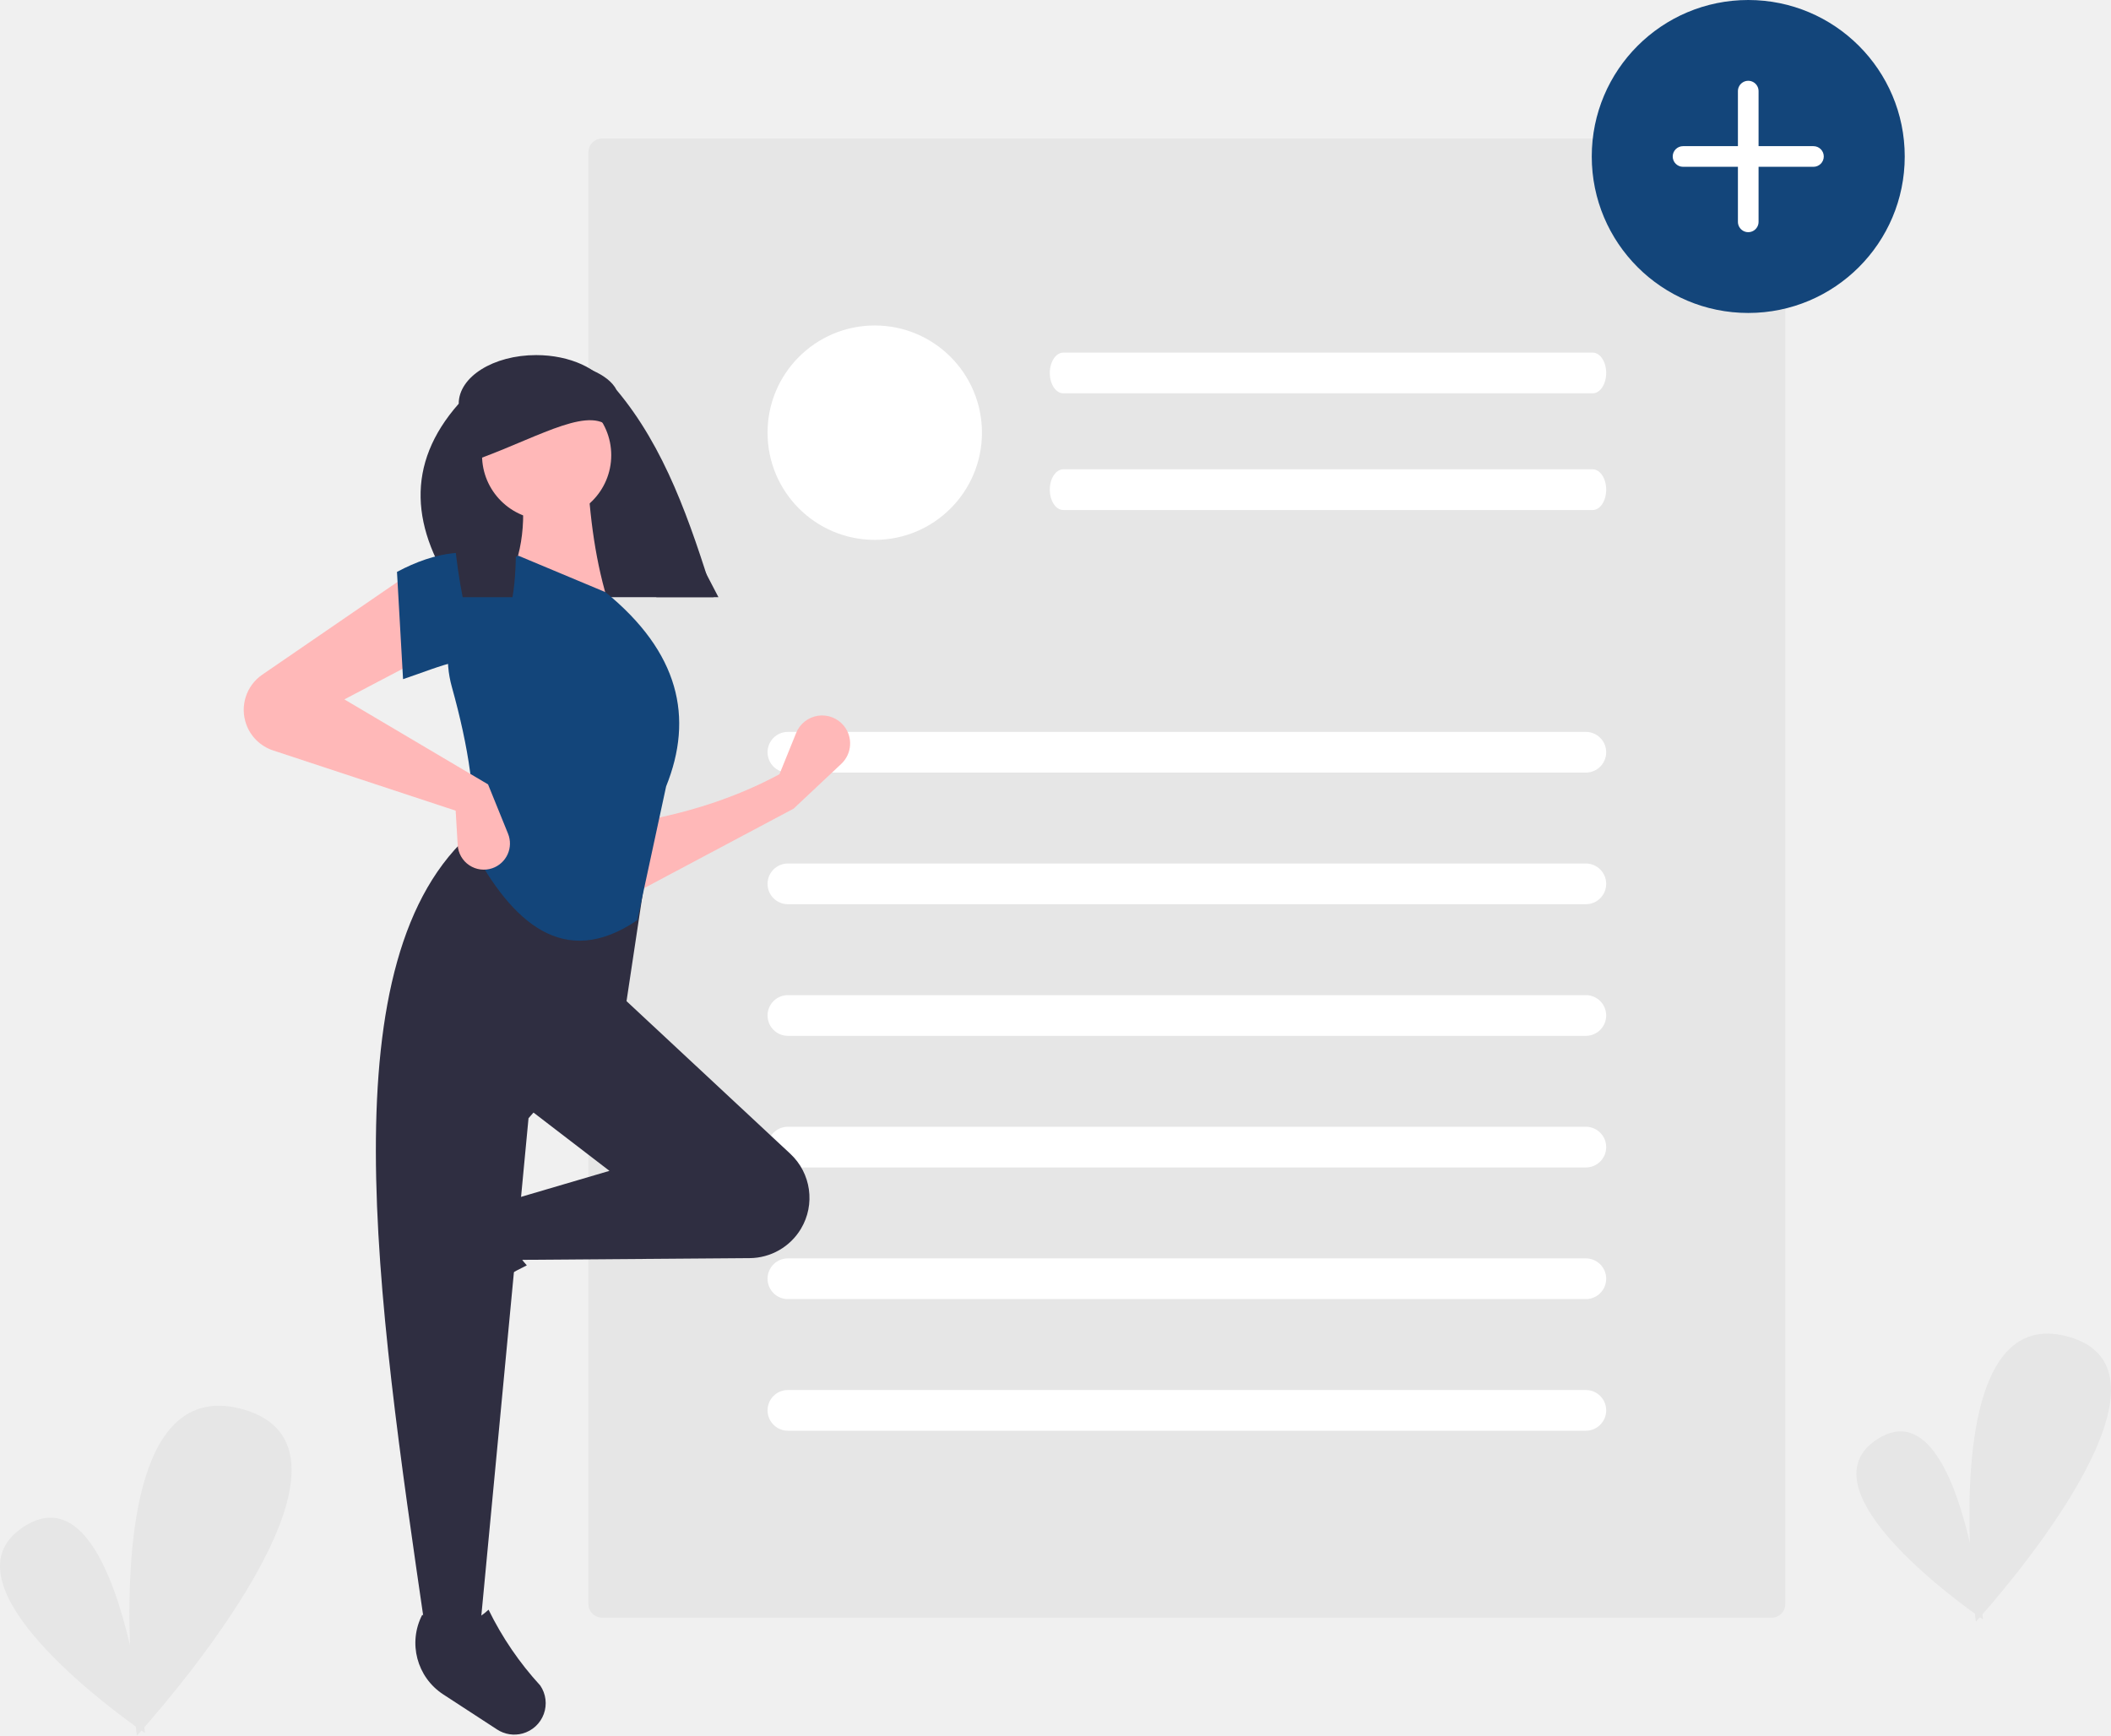
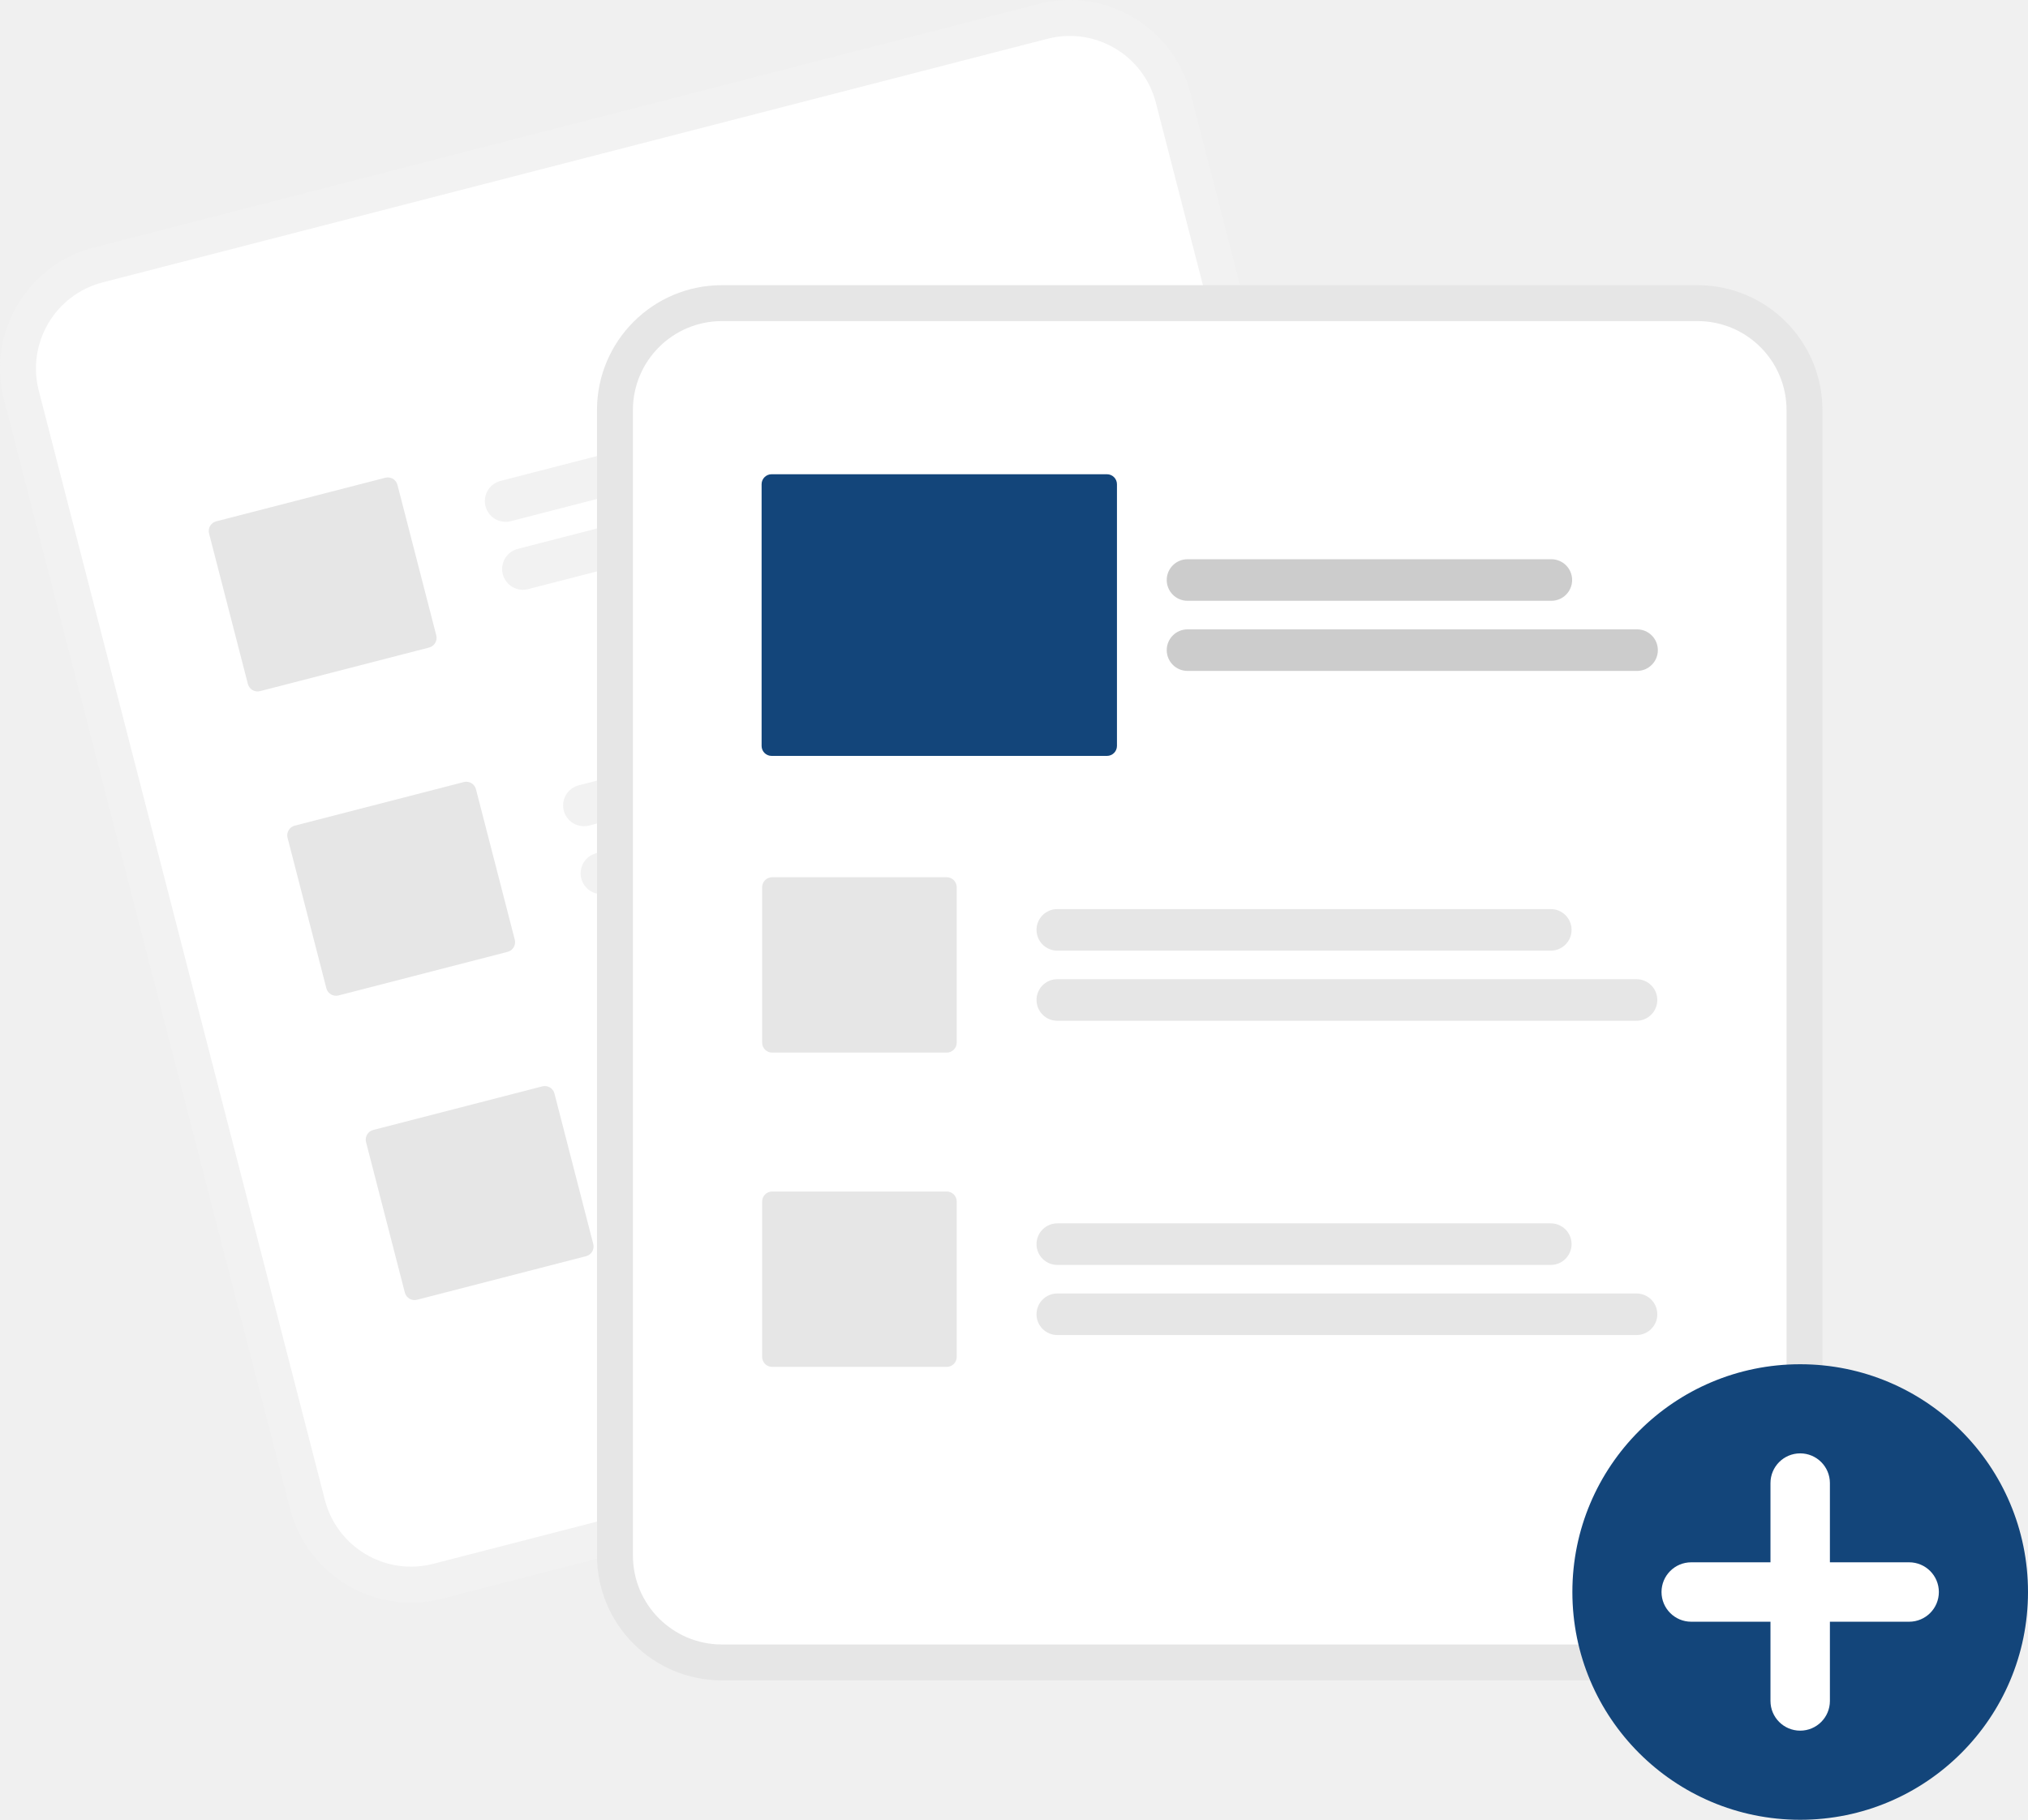
- <svg xmlns="http://www.w3.org/2000/svg" id="a6165653-2719-4fed-8ed9-8fe7d02b0919" data-name="Layer 1" width="777.805" height="639.552" viewBox="0 0 777.805 639.552">
-   <path d="M941.532,725.07c13.358-15.199,76.265-90.009,31.554-102.342-33.581-9.263-37.322,41.699-36.195,75.899-5.377-23.042-15.813-49.958-34.148-38.082-26.424,17.115,23.088,54.992,36.022,64.29.212,1.891.352,2.942.352,2.942s.53-.578,1.476-1.643c.739.517,1.15.795,1.15.795S941.675,726.258,941.532,725.07Z" transform="translate(-211.0973 -130.224)" fill="#e6e6e6" />
-   <path d="M264.281,766.677c15.3-17.408,87.349-103.092,36.14-117.217-38.461-10.609-42.746,47.76-41.456,86.93-6.159-26.39-18.111-57.219-39.111-43.617-30.264,19.603,26.444,62.984,41.257,73.634.243,2.166.404,3.369.404,3.369s.608-.663,1.691-1.882c.846.593,1.317.911,1.317.911S264.445,768.037,264.281,766.677Z" transform="translate(-211.0973 -130.224)" fill="#e6e6e6" />
-   <path d="M432.903,181.278a5.006,5.006,0,0,0-5,5v535a5.006,5.006,0,0,0,5,5H863.902a5.006,5.006,0,0,0,5-5v-535a5.006,5.006,0,0,0-5-5Z" transform="translate(-211.0973 -130.224)" fill="#e6e6e6" />
-   <path d="M795.403,414.903h-294a7.5,7.5,0,0,1,0-15h294a7.5,7.5,0,0,1,0,15Z" transform="translate(-211.0973 -130.224)" fill="#fff" />
-   <path d="M797.927,275.153H602.878c-2.748,0-4.976-3.358-4.976-7.5s2.228-7.5,4.976-7.5H797.927c2.748,0,4.976,3.358,4.976,7.5S800.675,275.153,797.927,275.153Z" transform="translate(-211.0973 -130.224)" fill="#fff" />
-   <path d="M797.927,318.153H602.878c-2.748,0-4.976-3.358-4.976-7.5s2.228-7.5,4.976-7.5H797.927c2.748,0,4.976,3.358,4.976,7.5S800.675,318.153,797.927,318.153Z" transform="translate(-211.0973 -130.224)" fill="#fff" />
-   <path d="M795.403,463.403h-294a7.5,7.5,0,0,1,0-15h294a7.5,7.5,0,0,1,0,15Z" transform="translate(-211.0973 -130.224)" fill="#fff" />
-   <path d="M795.403,511.903h-294a7.5,7.5,0,0,1,0-15h294a7.5,7.5,0,0,1,0,15Z" transform="translate(-211.0973 -130.224)" fill="#fff" />
-   <path d="M795.403,560.403h-294a7.5,7.5,0,0,1,0-15h294a7.5,7.5,0,0,1,0,15Z" transform="translate(-211.0973 -130.224)" fill="#fff" />
-   <path d="M795.403,608.903h-294a7.5,7.5,0,0,1,0-15h294a7.5,7.5,0,0,1,0,15Z" transform="translate(-211.0973 -130.224)" fill="#fff" />
-   <path d="M795.403,657.403h-294a7.5,7.5,0,0,1,0-15h294a7.5,7.5,0,0,1,0,15Z" transform="translate(-211.0973 -130.224)" fill="#fff" />
-   <circle cx="322.305" cy="159.429" r="39.5" fill="#fff" />
-   <path d="M594.265,414.903" transform="translate(-211.0973 -130.224)" fill="#fff" />
-   <path d="M503.507,428.188l-58.903,31.316-.746-26.096c19.226-3.209,37.517-8.797,54.429-17.895l6.16-15.22a10.318,10.318,0,0,1,17.536-2.678l0,0a10.318,10.318,0,0,1-.908,14.069Z" transform="translate(-211.0973 -130.224)" fill="#ffb8b8" />
-   <path d="M359.583,608.993v0a11.574,11.574,0,0,1,1.469-9.363L373.992,579.772a22.612,22.612,0,0,1,29.335-7.739h0c-5.438,9.256-4.68,17.377,1.878,24.434A117.631,117.631,0,0,0,377.269,615.511,11.574,11.574,0,0,1,359.583,608.993Z" transform="translate(-211.0973 -130.224)" fill="#2f2e41" />
-   <path d="M506.19,583.029l0,0a22.203,22.203,0,0,1-18.871,10.779l-85.96.651-3.728-21.623,38.026-11.184-32.061-24.605,35.044-41.008L502.289,555.363A22.203,22.203,0,0,1,506.19,583.029Z" transform="translate(-211.0973 -130.224)" fill="#2f2e41" />
-   <path d="M387.938,730.905H367.806C349.731,607.008,331.333,482.763,385.701,436.39l64.122,10.439-8.202,54.429-35.789,41.008Z" transform="translate(-211.0973 -130.224)" fill="#2f2e41" />
-   <path d="M403.634,768.972h0a11.574,11.574,0,0,1-9.363-1.469L374.413,754.565a22.612,22.612,0,0,1-7.741-29.335v0c9.257,5.437,17.377,4.679,24.434-1.88a117.63,117.63,0,0,0,19.047,27.935A11.574,11.574,0,0,1,403.634,768.972Z" transform="translate(-211.0973 -130.224)" fill="#2f2e41" />
-   <path d="M475.811,350.278H380.109c-17.674-25.003-19.748-48.913,0-71.294,0-9.896,12.783-17.919,28.551-17.919h0c12.352,0,23.303,4.985,27.139,12.354Z" transform="translate(-211.0973 -130.224)" fill="#2f2e41" />
-   <path d="M435.657,353.627l-37.28-8.947c6.192-12.674,6.702-26.776,3.728-41.754l25.351-.746C428.249,320.806,430.653,338.207,435.657,353.627Z" transform="translate(-211.0973 -130.224)" fill="#ffb8b8" />
-   <path d="M445.903,469.278c-27.139,18.493-46.314.633-60.947-26.923,2.033-16.862-1.259-37.041-7.357-58.966a40.138,40.138,0,0,1,24.506-48.401l0,0,32.061,13.421c27.224,22.19,32.582,46.227,22.368,71.578Z" transform="translate(-211.0973 -130.224)" fill="#13457a" />
-   <path d="M367.806,372.268l-29.824,15.658,52.938,31.316,7.366,18.17a9.637,9.637,0,0,1-5.789,12.731h0a9.637,9.637,0,0,1-12.762-8.544l-.745-12.663-67.284-22.204a15.733,15.733,0,0,1-9.873-9.611v0a15.733,15.733,0,0,1,5.903-18.303l54.105-37.118Z" transform="translate(-211.0973 -130.224)" fill="#ffb8b8" />
-   <path d="M397.631,375.25c-12.439-5.451-23.749.47-38.026,5.219l-2.237-39.517c14.176-7.556,27.692-9.593,40.263-3.728Z" transform="translate(-211.0973 -130.224)" fill="#13457a" />
-   <path d="M474.056,350.278H452.947c-13.138-24.236-12.541-67.056-40.777-57.512-18.141-10.767-7.732,31.484-12.243,57.512h-18.357c-4.988-25.43-5.057-50.913.811-71.635a9.655,9.655,0,0,1,3.512-7.059,19.952,19.952,0,0,1,2.945-2.238c6.487-4.087,10.843-6.414,20.32-6.414a57.204,57.204,0,0,1,15.688,2.157c.664.194,1.32.403,1.953.621.872.299,1.715.626,2.52.977,4.146,1.783,7.404,4.196,8.947,7.216C456.131,295.208,465.25,322.089,474.056,350.278Z" transform="translate(-211.0973 -130.224)" fill="#2f2e41" />
-   <circle cx="201.413" cy="167.729" r="23.802" fill="#ffb8b8" />
-   <path d="M436.652,288.772c-7.161-9.76-25.835,1.883-48.284,10.201V275.851c18.467-8.13,29.236-10.475,41.484-2.04Z" transform="translate(-211.0973 -130.224)" fill="#2f2e41" />
-   <circle cx="644.147" cy="57.659" r="57.659" fill="#13457a" />
-   <path d="M831.22,184.078a3.805,3.805,0,1,0,0,7.61h20.22v20.219a3.805,3.805,0,1,0,7.609,0V191.688h20.22a3.805,3.805,0,0,0,0-7.61H859.049V163.858a3.805,3.805,0,1,0-7.609,0v20.22Z" transform="translate(-211.0973 -130.224)" fill="#fff" />
+ <svg xmlns="http://www.w3.org/2000/svg" id="a14aeead-7a51-49c7-9dde-c662f5733ecb" data-name="Layer 1" width="782.044" height="701.88" viewBox="0 0 782.044 701.88">
+   <path d="M609.488,100.59l-25.446,6.562L270.537,187.999,245.091,194.561A48.179,48.179,0,0,0,210.508,253.179L320.849,681.056a48.179,48.179,0,0,0,58.618,34.583l.066-.017,364.265-93.937.066-.017a48.179,48.179,0,0,0,34.583-58.618l-110.341-427.877A48.179,48.179,0,0,0,609.488,100.59Z" transform="translate(-208.9778 -99.05999)" fill="#f2f2f2" />
+   <path d="M612.948,114.005l-30.139,7.772L278.69,200.204l-30.139,7.772a34.309,34.309,0,0,0-24.628,41.743l110.341,427.877a34.309,34.309,0,0,0,41.743,24.627l.066-.017,364.265-93.937.066-.017a34.309,34.309,0,0,0,24.627-41.743l-110.341-427.877A34.309,34.309,0,0,0,612.948,114.005Z" transform="translate(-208.9778 -99.05999)" fill="#fff" />
+   <path d="M590.19,252.563,405.917,300.084a8.014,8.014,0,0,1-4.002-15.52l184.273-47.52A8.014,8.014,0,0,1,590.19,252.563Z" transform="translate(-208.9778 -99.05999)" fill="#f2f2f2" />
+   <path d="M628.955,270.499,412.671,326.274a8.014,8.014,0,1,1-4.002-15.52l216.284-55.775a8.014,8.014,0,0,1,4.002,15.52Z" transform="translate(-208.9778 -99.05999)" fill="#f2f2f2" />
+   <path d="M620.458,369.937l-184.273,47.52a8.014,8.014,0,1,1-4.002-15.52l184.273-47.52a8.014,8.014,0,1,1,4.002,15.52Z" transform="translate(-208.9778 -99.05999)" fill="#f2f2f2" />
+   <path d="M659.223,387.873l-216.284,55.775a8.014,8.014,0,1,1-4.002-15.52l216.284-55.775a8.014,8.014,0,0,1,4.002,15.52Z" transform="translate(-208.9778 -99.05999)" fill="#f2f2f2" />
+   <path d="M650.727,487.31l-184.273,47.52a8.014,8.014,0,0,1-4.002-15.52l184.273-47.52a8.014,8.014,0,0,1,4.002,15.52Z" transform="translate(-208.9778 -99.05999)" fill="#f2f2f2" />
+   <path d="M689.492,505.246l-216.284,55.775a8.014,8.014,0,1,1-4.002-15.52l216.284-55.775a8.014,8.014,0,0,1,4.002,15.52Z" transform="translate(-208.9778 -99.05999)" fill="#f2f2f2" />
+   <path d="M374.459,348.809l-65.212,16.817a3.847,3.847,0,0,1-4.681-2.761L289.596,304.816a3.847,3.847,0,0,1,2.761-4.681l65.212-16.817a3.847,3.847,0,0,1,4.681,2.761l14.969,58.048A3.847,3.847,0,0,1,374.459,348.809Z" transform="translate(-208.9778 -99.05999)" fill="#e6e6e6" />
+   <path d="M404.727,466.182l-65.212,16.817a3.847,3.847,0,0,1-4.681-2.761l-14.969-58.048A3.847,3.847,0,0,1,322.626,417.509l65.212-16.817a3.847,3.847,0,0,1,4.681,2.761l14.969,58.048A3.847,3.847,0,0,1,404.727,466.182Z" transform="translate(-208.9778 -99.05999)" fill="#e6e6e6" />
+   <path d="M434.995,583.556l-65.212,16.817a3.847,3.847,0,0,1-4.681-2.761l-14.969-58.048a3.847,3.847,0,0,1,2.761-4.681l65.212-16.817a3.847,3.847,0,0,1,4.681,2.761l14.969,58.048A3.847,3.847,0,0,1,434.995,583.556Z" transform="translate(-208.9778 -99.05999)" fill="#e6e6e6" />
+   <path d="M863.636,209.052H487.318a48.179,48.179,0,0,0-48.125,48.125V699.053a48.179,48.179,0,0,0,48.125,48.125H863.636a48.179,48.179,0,0,0,48.125-48.125V257.177A48.179,48.179,0,0,0,863.636,209.052Z" transform="translate(-208.9778 -99.05999)" fill="#e6e6e6" />
+   <path d="M863.637,222.906H487.318a34.309,34.309,0,0,0-34.271,34.271V699.053a34.309,34.309,0,0,0,34.271,34.271H863.637a34.309,34.309,0,0,0,34.271-34.271V257.177A34.309,34.309,0,0,0,863.637,222.906Z" transform="translate(-208.9778 -99.05999)" fill="#fff" />
+   <circle cx="694.194" cy="614.03" r="87.85" fill="#13457a" />
+   <path d="M945.187,701.631H914.631V671.074a11.459,11.459,0,0,0-22.918,0v30.557H861.156a11.459,11.459,0,0,0,0,22.918h30.557V755.105a11.459,11.459,0,1,0,22.918,0V724.548h30.557a11.459,11.459,0,0,0,0-22.918Z" transform="translate(-208.9778 -99.05999)" fill="#fff" />
+   <path d="M807.001,465.716H616.699a8.014,8.014,0,1,1,0-16.028H807.001a8.014,8.014,0,0,1,0,16.028Z" transform="translate(-208.9778 -99.05999)" fill="#e6e6e6" />
+   <path d="M840.059,492.763H616.699a8.014,8.014,0,1,1,0-16.028H840.059a8.014,8.014,0,1,1,0,16.028Z" transform="translate(-208.9778 -99.05999)" fill="#e6e6e6" />
+   <path d="M807.001,586.929H616.699a8.014,8.014,0,1,1,0-16.028H807.001a8.014,8.014,0,0,1,0,16.028Z" transform="translate(-208.9778 -99.05999)" fill="#e6e6e6" />
+   <path d="M840.059,613.977H616.699a8.014,8.014,0,1,1,0-16.028H840.059a8.014,8.014,0,1,1,0,16.028Z" transform="translate(-208.9778 -99.05999)" fill="#e6e6e6" />
+   <path d="M574.07,505.042H506.724a3.847,3.847,0,0,1-3.843-3.843V441.252a3.847,3.847,0,0,1,3.843-3.843h67.346a3.847,3.847,0,0,1,3.843,3.843v59.947A3.847,3.847,0,0,1,574.07,505.042Z" transform="translate(-208.9778 -99.05999)" fill="#e6e6e6" />
+   <path d="M574.07,626.255H506.724a3.847,3.847,0,0,1-3.843-3.843V562.465a3.847,3.847,0,0,1,3.843-3.843h67.346a3.847,3.847,0,0,1,3.843,3.843v59.947A3.847,3.847,0,0,1,574.07,626.255Z" transform="translate(-208.9778 -99.05999)" fill="#e6e6e6" />
+   <path d="M807.212,330.781H666.91a8.014,8.014,0,0,1,0-16.028H807.212a8.014,8.014,0,0,1,0,16.028Z" transform="translate(-208.9778 -99.05999)" fill="#ccc" />
+   <path d="M840.27,357.829H666.91a8.014,8.014,0,1,1,0-16.028h173.36a8.014,8.014,0,0,1,0,16.028Z" transform="translate(-208.9778 -99.05999)" fill="#ccc" />
+   <path d="M635.859,390.607H506.513a3.847,3.847,0,0,1-3.843-3.843V285.817a3.847,3.847,0,0,1,3.843-3.843H635.859a3.847,3.847,0,0,1,3.843,3.843V386.764A3.847,3.847,0,0,1,635.859,390.607Z" transform="translate(-208.9778 -99.05999)" fill="#13457a" />
</svg>
